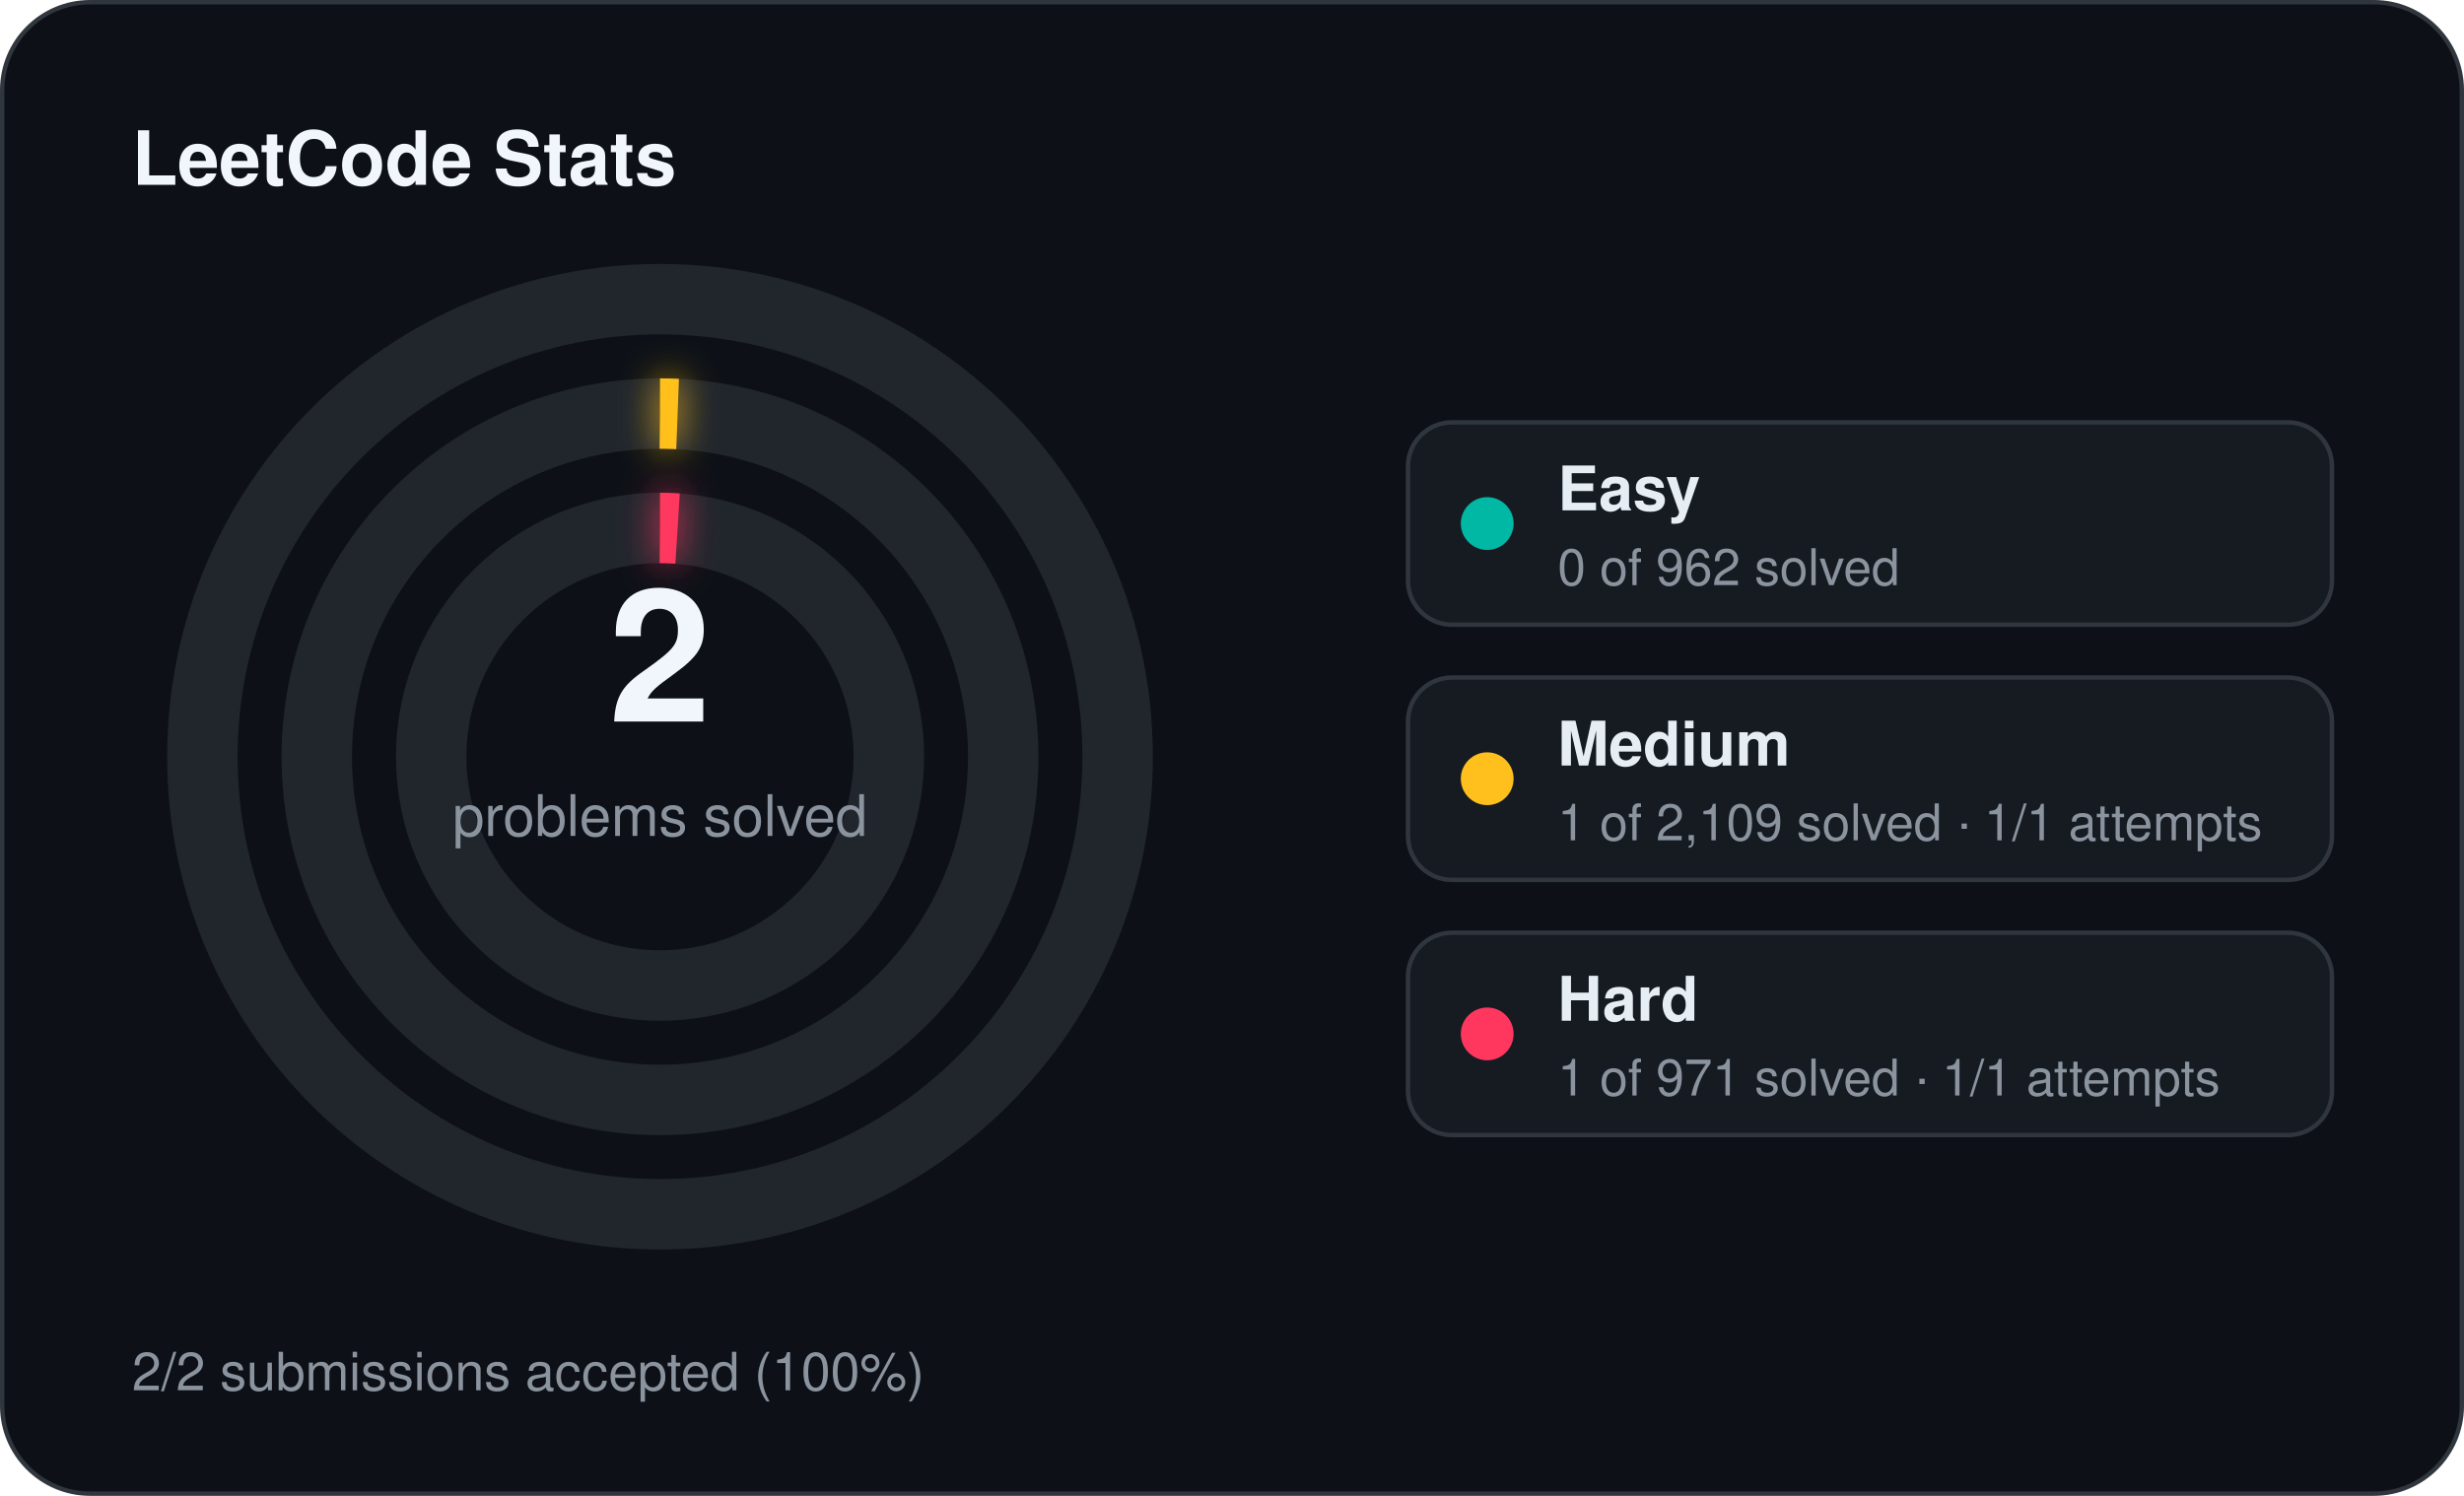
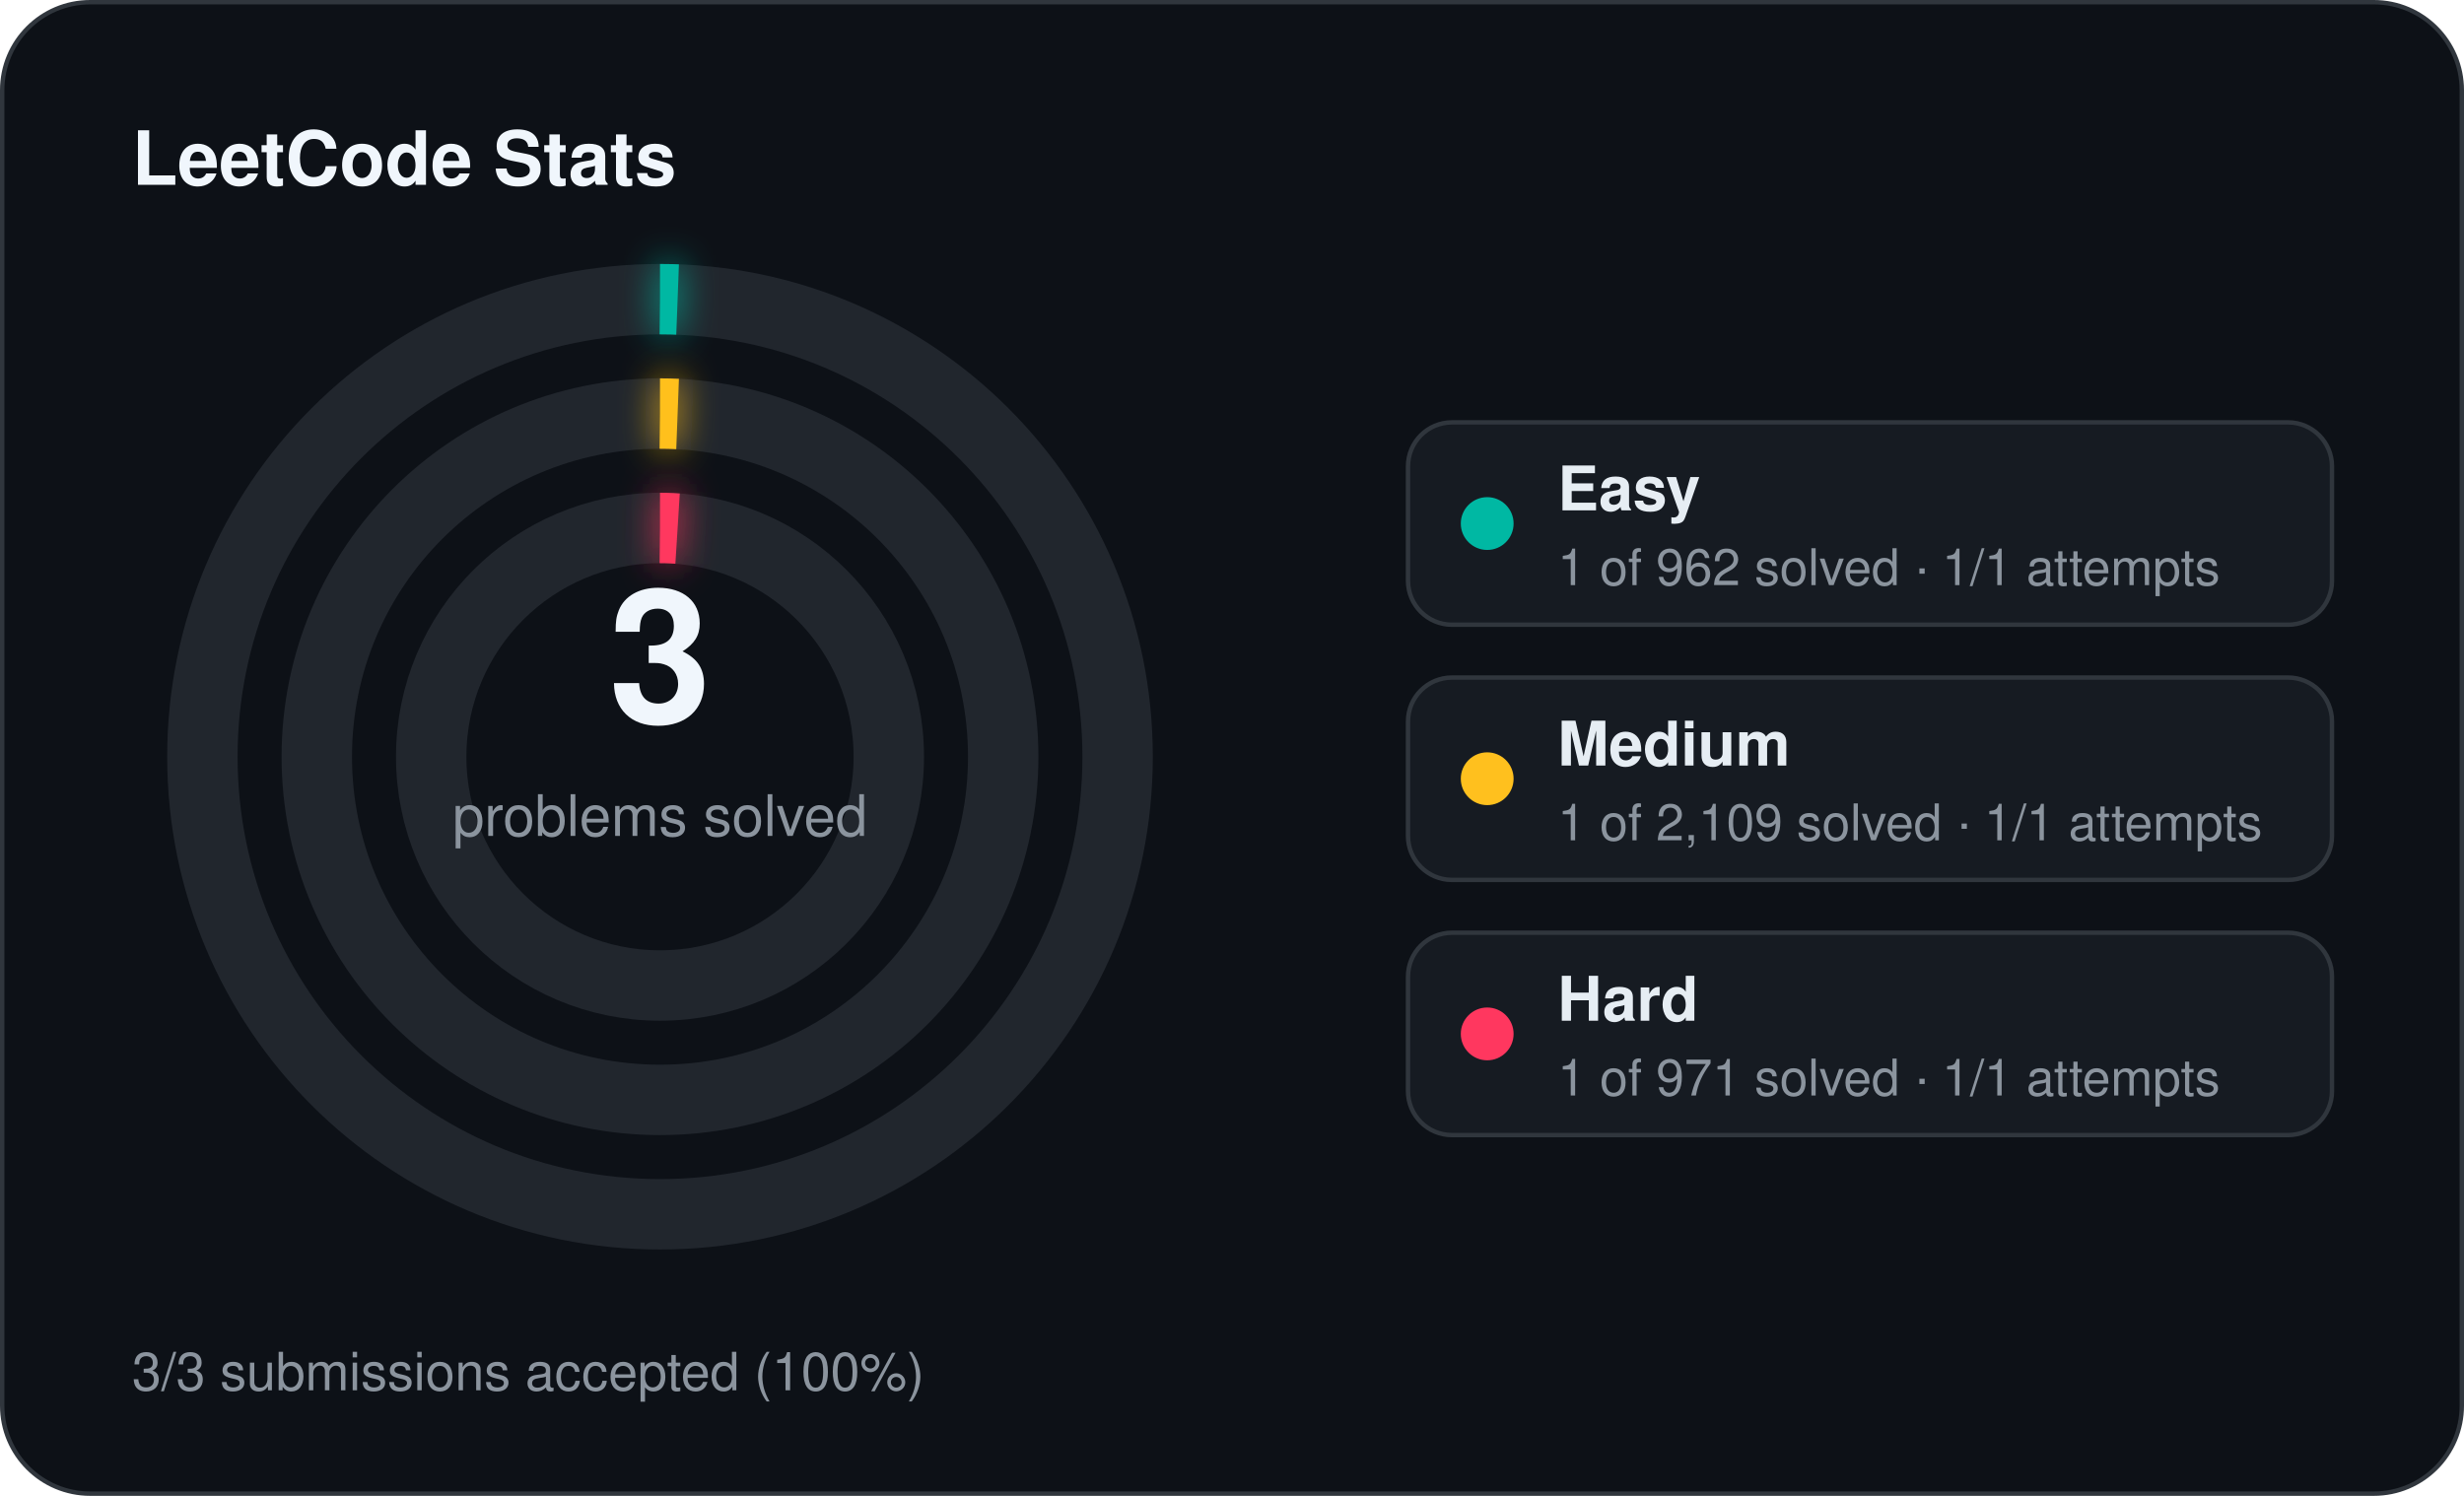
<svg xmlns="http://www.w3.org/2000/svg" width="560" height="340" viewBox="0 0 560 340">
  <defs>
    <filter id="stats-glow" x="-60%" y="-60%" width="220%" height="220%">
      <feGaussianBlur stdDeviation="4" result="blur" />
      <feMerge>
        <feMergeNode in="blur" />
        <feMergeNode in="SourceGraphic" />
      </feMerge>
    </filter>
  </defs>
  <rect x="0.5" y="0.5" width="559" height="339" rx="20" fill="#0d1117" stroke="#30363d" stroke-width="1" />
  <text x="30" y="42" fill="#f0f6fc" font-family="Segoe UI, Helvetica, Arial, sans-serif" font-size="17" font-weight="700">LeetCode Stats</text>
  <circle cx="150" cy="172" r="104" fill="none" stroke="#21262d" stroke-width="16" />
+   <circle cx="150" cy="172" r="104" fill="none" stroke="#00b8a3" stroke-width="16" stroke-linecap="butt" stroke-dasharray="4.00 653.45" transform="rotate(-90 150 172)" filter="url(#stats-glow)" />
  <circle cx="150" cy="172" r="78" fill="none" stroke="#21262d" stroke-width="16" />
  <circle cx="150" cy="172" r="78" fill="none" stroke="#ffc01e" stroke-width="16" stroke-linecap="butt" stroke-dasharray="4.00 490.09" transform="rotate(-90 150 172)" filter="url(#stats-glow)" />
  <circle cx="150" cy="172" r="52" fill="none" stroke="#21262d" stroke-width="16" />
  <circle cx="150" cy="172" r="52" fill="none" stroke="#ff375f" stroke-width="16" stroke-linecap="butt" stroke-dasharray="4.00 326.73" transform="rotate(-90 150 172)" filter="url(#stats-glow)" />
-   <text x="150" y="164" text-anchor="middle" fill="#f0f6fc" font-family="Segoe UI, Helvetica, Arial, sans-serif" font-size="42" font-weight="700">2</text>
+   <text x="150" y="164" text-anchor="middle" fill="#f0f6fc" font-family="Segoe UI, Helvetica, Arial, sans-serif" font-size="42" font-weight="700">3</text>
  <text x="150" y="190" text-anchor="middle" fill="#8b949e" font-family="Segoe UI, Helvetica, Arial, sans-serif" font-size="13">problems solved</text>
  <rect x="320" y="96" width="210" height="46" rx="10" fill="#161b22" stroke="#30363d" stroke-width="1" />
  <circle cx="338" cy="119" r="6" fill="#00b8a3" />
  <text x="354" y="116" fill="#e6edf3" font-family="Segoe UI, Helvetica, Arial, sans-serif" font-size="14" font-weight="600">Easy</text>
-   <text x="354" y="133" fill="#8b949e" font-family="Segoe UI, Helvetica, Arial, sans-serif" font-size="11.5">0 of 962 solved</text>
+   <text x="354" y="133" fill="#8b949e" font-family="Segoe UI, Helvetica, Arial, sans-serif" font-size="11.5">1 of 962 solved · 1/1 attempts</text>
  <rect x="320" y="154" width="210" height="46" rx="10" fill="#161b22" stroke="#30363d" stroke-width="1" />
  <circle cx="338" cy="177" r="6" fill="#ffc01e" />
  <text x="354" y="174" fill="#e6edf3" font-family="Segoe UI, Helvetica, Arial, sans-serif" font-size="14" font-weight="600">Medium</text>
  <text x="354" y="191" fill="#8b949e" font-family="Segoe UI, Helvetica, Arial, sans-serif" font-size="11.5">1 of 2,109 solved · 1/1 attempts</text>
  <rect x="320" y="212" width="210" height="46" rx="10" fill="#161b22" stroke="#30363d" stroke-width="1" />
  <circle cx="338" cy="235" r="6" fill="#ff375f" />
  <text x="354" y="232" fill="#e6edf3" font-family="Segoe UI, Helvetica, Arial, sans-serif" font-size="14" font-weight="600">Hard</text>
  <text x="354" y="249" fill="#8b949e" font-family="Segoe UI, Helvetica, Arial, sans-serif" font-size="11.5">1 of 971 solved · 1/1 attempts</text>
-   <text x="30" y="316" fill="#8b949e" font-family="Segoe UI, Helvetica, Arial, sans-serif" font-size="12">2/2 submissions accepted (100%)</text>
+   <text x="30" y="316" fill="#8b949e" font-family="Segoe UI, Helvetica, Arial, sans-serif" font-size="12">3/3 submissions accepted (100%)</text>
</svg>
